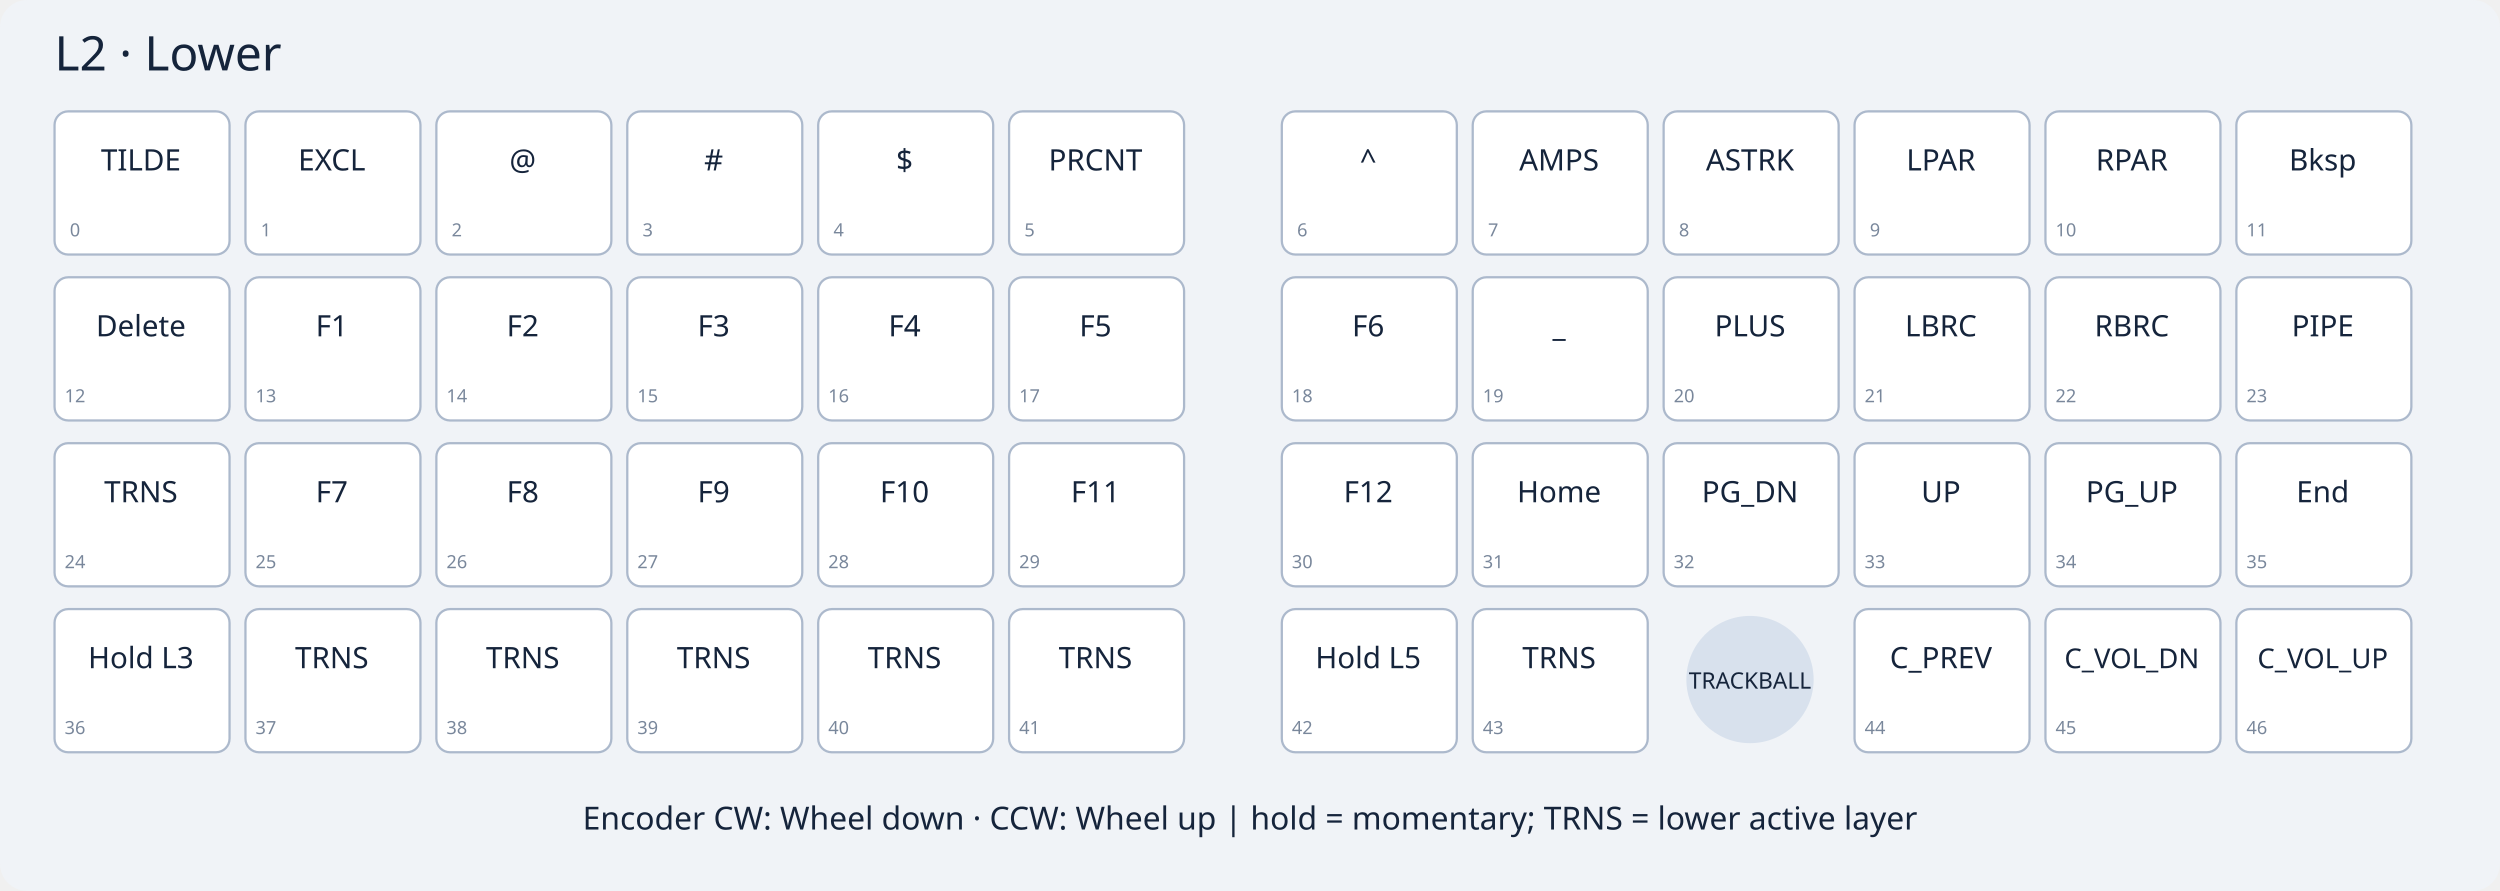
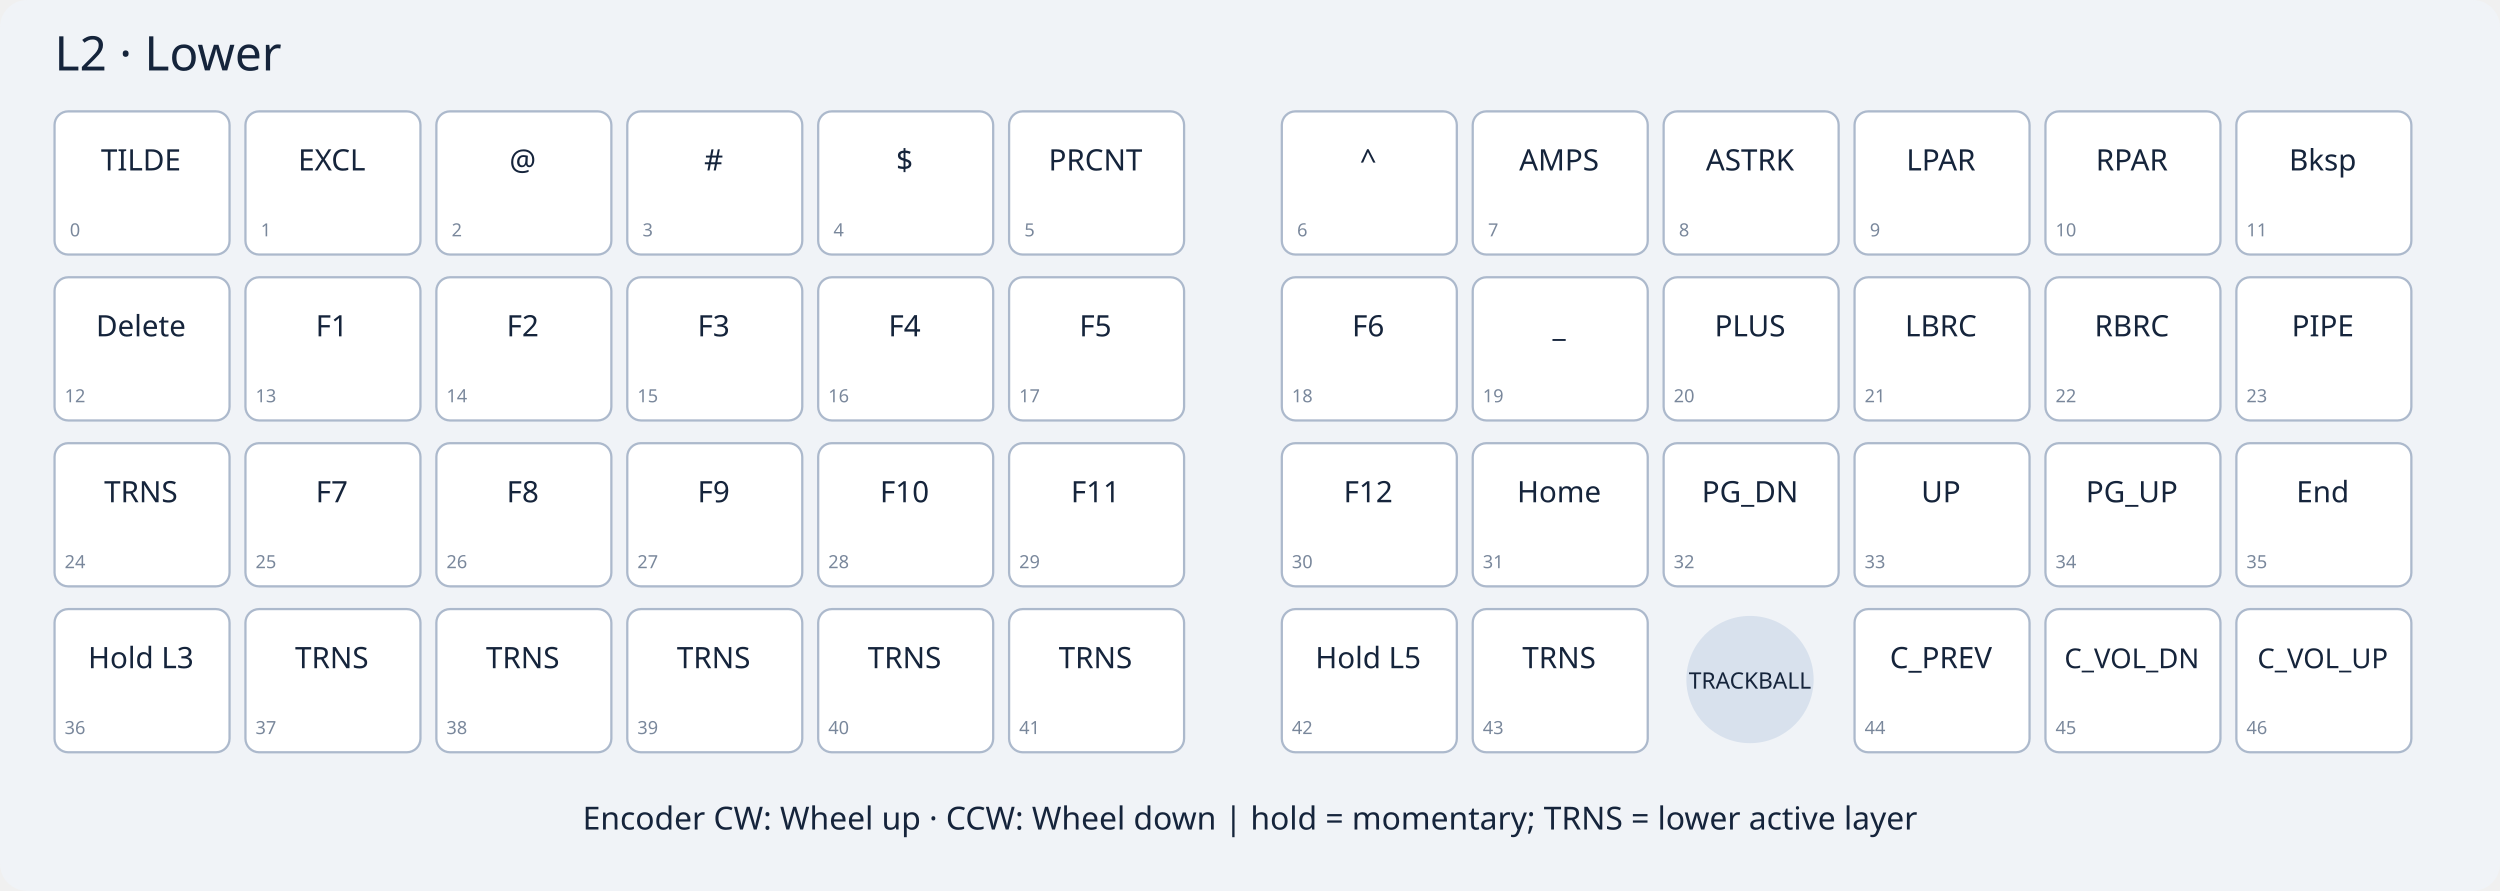
<svg xmlns="http://www.w3.org/2000/svg" width="1100" height="392" viewBox="0 0 1100 392">
  <rect width="1100" height="392" rx="12" fill="#f0f3f7" />
  <text x="24" y="31" font-family="sans-serif" font-size="21" fill="#15243b">L2 · Lower</text>
  <g font-family="sans-serif" fill="#15243b" text-anchor="middle">
    <g>
      <rect x="24" y="49" width="77" height="63" rx="6" fill="white" stroke="#acb9cc" />
      <text x="62" y="75" font-size="13">TILDE</text>
      <text x="33" y="104" font-size="8" fill="#79879b">0</text>
    </g>
    <g>
      <rect x="108" y="49" width="77" height="63" rx="6" fill="white" stroke="#acb9cc" />
      <text x="146" y="75" font-size="13">EXCL</text>
      <text x="117" y="104" font-size="8" fill="#79879b">1</text>
    </g>
    <g>
      <rect x="192" y="49" width="77" height="63" rx="6" fill="white" stroke="#acb9cc" />
      <text x="230" y="75" font-size="13">@</text>
      <text x="201" y="104" font-size="8" fill="#79879b">2</text>
    </g>
    <g>
      <rect x="276" y="49" width="77" height="63" rx="6" fill="white" stroke="#acb9cc" />
      <text x="314" y="75" font-size="13">#</text>
      <text x="285" y="104" font-size="8" fill="#79879b">3</text>
    </g>
    <g>
      <rect x="360" y="49" width="77" height="63" rx="6" fill="white" stroke="#acb9cc" />
      <text x="398" y="75" font-size="13">$</text>
      <text x="369" y="104" font-size="8" fill="#79879b">4</text>
    </g>
    <g>
      <rect x="444" y="49" width="77" height="63" rx="6" fill="white" stroke="#acb9cc" />
      <text x="482" y="75" font-size="13">PRCNT</text>
      <text x="453" y="104" font-size="8" fill="#79879b">5</text>
    </g>
    <g>
      <rect x="564" y="49" width="77" height="63" rx="6" fill="white" stroke="#acb9cc" />
      <text x="602" y="75" font-size="13">^</text>
      <text x="573" y="104" font-size="8" fill="#79879b">6</text>
    </g>
    <g>
      <rect x="648" y="49" width="77" height="63" rx="6" fill="white" stroke="#acb9cc" />
      <text x="686" y="75" font-size="13">AMPS</text>
      <text x="657" y="104" font-size="8" fill="#79879b">7</text>
    </g>
    <g>
      <rect x="732" y="49" width="77" height="63" rx="6" fill="white" stroke="#acb9cc" />
      <text x="770" y="75" font-size="13">ASTRK</text>
      <text x="741" y="104" font-size="8" fill="#79879b">8</text>
    </g>
    <g>
      <rect x="816" y="49" width="77" height="63" rx="6" fill="white" stroke="#acb9cc" />
      <text x="854" y="75" font-size="13">LPAR</text>
      <text x="825" y="104" font-size="8" fill="#79879b">9</text>
    </g>
    <g>
      <rect x="900" y="49" width="77" height="63" rx="6" fill="white" stroke="#acb9cc" />
      <text x="938" y="75" font-size="13">RPAR</text>
      <text x="909" y="104" font-size="8" fill="#79879b">10</text>
    </g>
    <g>
      <rect x="984" y="49" width="77" height="63" rx="6" fill="white" stroke="#acb9cc" />
      <text x="1022" y="75" font-size="13">Bksp</text>
      <text x="993" y="104" font-size="8" fill="#79879b">11</text>
    </g>
    <g>
      <rect x="24" y="122" width="77" height="63" rx="6" fill="white" stroke="#acb9cc" />
      <text x="62" y="148" font-size="13">Delete</text>
      <text x="33" y="177" font-size="8" fill="#79879b">12</text>
    </g>
    <g>
      <rect x="108" y="122" width="77" height="63" rx="6" fill="white" stroke="#acb9cc" />
      <text x="146" y="148" font-size="13">F1</text>
      <text x="117" y="177" font-size="8" fill="#79879b">13</text>
    </g>
    <g>
      <rect x="192" y="122" width="77" height="63" rx="6" fill="white" stroke="#acb9cc" />
      <text x="230" y="148" font-size="13">F2</text>
      <text x="201" y="177" font-size="8" fill="#79879b">14</text>
    </g>
    <g>
      <rect x="276" y="122" width="77" height="63" rx="6" fill="white" stroke="#acb9cc" />
      <text x="314" y="148" font-size="13">F3</text>
      <text x="285" y="177" font-size="8" fill="#79879b">15</text>
    </g>
    <g>
      <rect x="360" y="122" width="77" height="63" rx="6" fill="white" stroke="#acb9cc" />
      <text x="398" y="148" font-size="13">F4</text>
      <text x="369" y="177" font-size="8" fill="#79879b">16</text>
    </g>
    <g>
      <rect x="444" y="122" width="77" height="63" rx="6" fill="white" stroke="#acb9cc" />
      <text x="482" y="148" font-size="13">F5</text>
      <text x="453" y="177" font-size="8" fill="#79879b">17</text>
    </g>
    <g>
      <rect x="564" y="122" width="77" height="63" rx="6" fill="white" stroke="#acb9cc" />
      <text x="602" y="148" font-size="13">F6</text>
      <text x="573" y="177" font-size="8" fill="#79879b">18</text>
    </g>
    <g>
      <rect x="648" y="122" width="77" height="63" rx="6" fill="white" stroke="#acb9cc" />
      <text x="686" y="148" font-size="13">_</text>
      <text x="657" y="177" font-size="8" fill="#79879b">19</text>
    </g>
    <g>
      <rect x="732" y="122" width="77" height="63" rx="6" fill="white" stroke="#acb9cc" />
      <text x="770" y="148" font-size="13">PLUS</text>
      <text x="741" y="177" font-size="8" fill="#79879b">20</text>
    </g>
    <g>
      <rect x="816" y="122" width="77" height="63" rx="6" fill="white" stroke="#acb9cc" />
      <text x="854" y="148" font-size="13">LBRC</text>
      <text x="825" y="177" font-size="8" fill="#79879b">21</text>
    </g>
    <g>
      <rect x="900" y="122" width="77" height="63" rx="6" fill="white" stroke="#acb9cc" />
      <text x="938" y="148" font-size="13">RBRC</text>
      <text x="909" y="177" font-size="8" fill="#79879b">22</text>
    </g>
    <g>
      <rect x="984" y="122" width="77" height="63" rx="6" fill="white" stroke="#acb9cc" />
      <text x="1022" y="148" font-size="13">PIPE</text>
      <text x="993" y="177" font-size="8" fill="#79879b">23</text>
    </g>
    <g>
      <rect x="24" y="195" width="77" height="63" rx="6" fill="white" stroke="#acb9cc" />
      <text x="62" y="221" font-size="13">TRNS</text>
      <text x="33" y="250" font-size="8" fill="#79879b">24</text>
    </g>
    <g>
      <rect x="108" y="195" width="77" height="63" rx="6" fill="white" stroke="#acb9cc" />
      <text x="146" y="221" font-size="13">F7</text>
      <text x="117" y="250" font-size="8" fill="#79879b">25</text>
    </g>
    <g>
      <rect x="192" y="195" width="77" height="63" rx="6" fill="white" stroke="#acb9cc" />
      <text x="230" y="221" font-size="13">F8</text>
      <text x="201" y="250" font-size="8" fill="#79879b">26</text>
    </g>
    <g>
      <rect x="276" y="195" width="77" height="63" rx="6" fill="white" stroke="#acb9cc" />
      <text x="314" y="221" font-size="13">F9</text>
      <text x="285" y="250" font-size="8" fill="#79879b">27</text>
    </g>
    <g>
      <rect x="360" y="195" width="77" height="63" rx="6" fill="white" stroke="#acb9cc" />
      <text x="398" y="221" font-size="13">F10</text>
      <text x="369" y="250" font-size="8" fill="#79879b">28</text>
    </g>
    <g>
      <rect x="444" y="195" width="77" height="63" rx="6" fill="white" stroke="#acb9cc" />
      <text x="482" y="221" font-size="13">F11</text>
      <text x="453" y="250" font-size="8" fill="#79879b">29</text>
    </g>
    <g>
      <rect x="564" y="195" width="77" height="63" rx="6" fill="white" stroke="#acb9cc" />
      <text x="602" y="221" font-size="13">F12</text>
      <text x="573" y="250" font-size="8" fill="#79879b">30</text>
    </g>
    <g>
      <rect x="648" y="195" width="77" height="63" rx="6" fill="white" stroke="#acb9cc" />
      <text x="686" y="221" font-size="13">Home</text>
      <text x="657" y="250" font-size="8" fill="#79879b">31</text>
    </g>
    <g>
      <rect x="732" y="195" width="77" height="63" rx="6" fill="white" stroke="#acb9cc" />
      <text x="770" y="221" font-size="13">PG_DN</text>
      <text x="741" y="250" font-size="8" fill="#79879b">32</text>
    </g>
    <g>
      <rect x="816" y="195" width="77" height="63" rx="6" fill="white" stroke="#acb9cc" />
      <text x="854" y="221" font-size="13">UP</text>
      <text x="825" y="250" font-size="8" fill="#79879b">33</text>
    </g>
    <g>
      <rect x="900" y="195" width="77" height="63" rx="6" fill="white" stroke="#acb9cc" />
      <text x="938" y="221" font-size="13">PG_UP</text>
      <text x="909" y="250" font-size="8" fill="#79879b">34</text>
    </g>
    <g>
      <rect x="984" y="195" width="77" height="63" rx="6" fill="white" stroke="#acb9cc" />
      <text x="1022" y="221" font-size="13">End</text>
      <text x="993" y="250" font-size="8" fill="#79879b">35</text>
    </g>
    <g>
      <rect x="24" y="268" width="77" height="63" rx="6" fill="white" stroke="#acb9cc" />
      <text x="62" y="294" font-size="13">Hold L3</text>
      <text x="33" y="323" font-size="8" fill="#79879b">36</text>
    </g>
    <g>
      <rect x="108" y="268" width="77" height="63" rx="6" fill="white" stroke="#acb9cc" />
      <text x="146" y="294" font-size="13">TRNS</text>
      <text x="117" y="323" font-size="8" fill="#79879b">37</text>
    </g>
    <g>
      <rect x="192" y="268" width="77" height="63" rx="6" fill="white" stroke="#acb9cc" />
      <text x="230" y="294" font-size="13">TRNS</text>
      <text x="201" y="323" font-size="8" fill="#79879b">38</text>
    </g>
    <g>
      <rect x="276" y="268" width="77" height="63" rx="6" fill="white" stroke="#acb9cc" />
      <text x="314" y="294" font-size="13">TRNS</text>
      <text x="285" y="323" font-size="8" fill="#79879b">39</text>
    </g>
    <g>
      <rect x="360" y="268" width="77" height="63" rx="6" fill="white" stroke="#acb9cc" />
      <text x="398" y="294" font-size="13">TRNS</text>
      <text x="369" y="323" font-size="8" fill="#79879b">40</text>
    </g>
    <g>
      <rect x="444" y="268" width="77" height="63" rx="6" fill="white" stroke="#acb9cc" />
      <text x="482" y="294" font-size="13">TRNS</text>
      <text x="453" y="323" font-size="8" fill="#79879b">41</text>
    </g>
    <g>
      <rect x="564" y="268" width="77" height="63" rx="6" fill="white" stroke="#acb9cc" />
      <text x="602" y="294" font-size="13">Hold L5</text>
      <text x="573" y="323" font-size="8" fill="#79879b">42</text>
    </g>
    <g>
      <rect x="648" y="268" width="77" height="63" rx="6" fill="white" stroke="#acb9cc" />
      <text x="686" y="294" font-size="13">TRNS</text>
      <text x="657" y="323" font-size="8" fill="#79879b">43</text>
    </g>
    <circle cx="770" cy="299" r="28" fill="#d8e1ed" />
    <text x="770" y="303" font-size="10">TRACKBALL</text>
    <g>
      <rect x="816" y="268" width="77" height="63" rx="6" fill="white" stroke="#acb9cc" />
      <text x="854" y="294" font-size="13">C_PREV</text>
      <text x="825" y="323" font-size="8" fill="#79879b">44</text>
    </g>
    <g>
      <rect x="900" y="268" width="77" height="63" rx="6" fill="white" stroke="#acb9cc" />
      <text x="938" y="294" font-size="12.1">C_VOL_DN</text>
      <text x="909" y="323" font-size="8" fill="#79879b">45</text>
    </g>
    <g>
      <rect x="984" y="268" width="77" height="63" rx="6" fill="white" stroke="#acb9cc" />
      <text x="1022" y="294" font-size="12.1">C_VOL_UP</text>
      <text x="993" y="323" font-size="8" fill="#79879b">46</text>
    </g>
-     <text x="550" y="365" font-size="14">Encoder CW: Wheel down · CCW: Wheel up | hold = momentary; TRNS = lower active layer</text>
+     <text x="550" y="365" font-size="14">Encoder CW: Wheel up · CCW: Wheel down | hold = momentary; TRNS = lower active layer</text>
  </g>
</svg>
